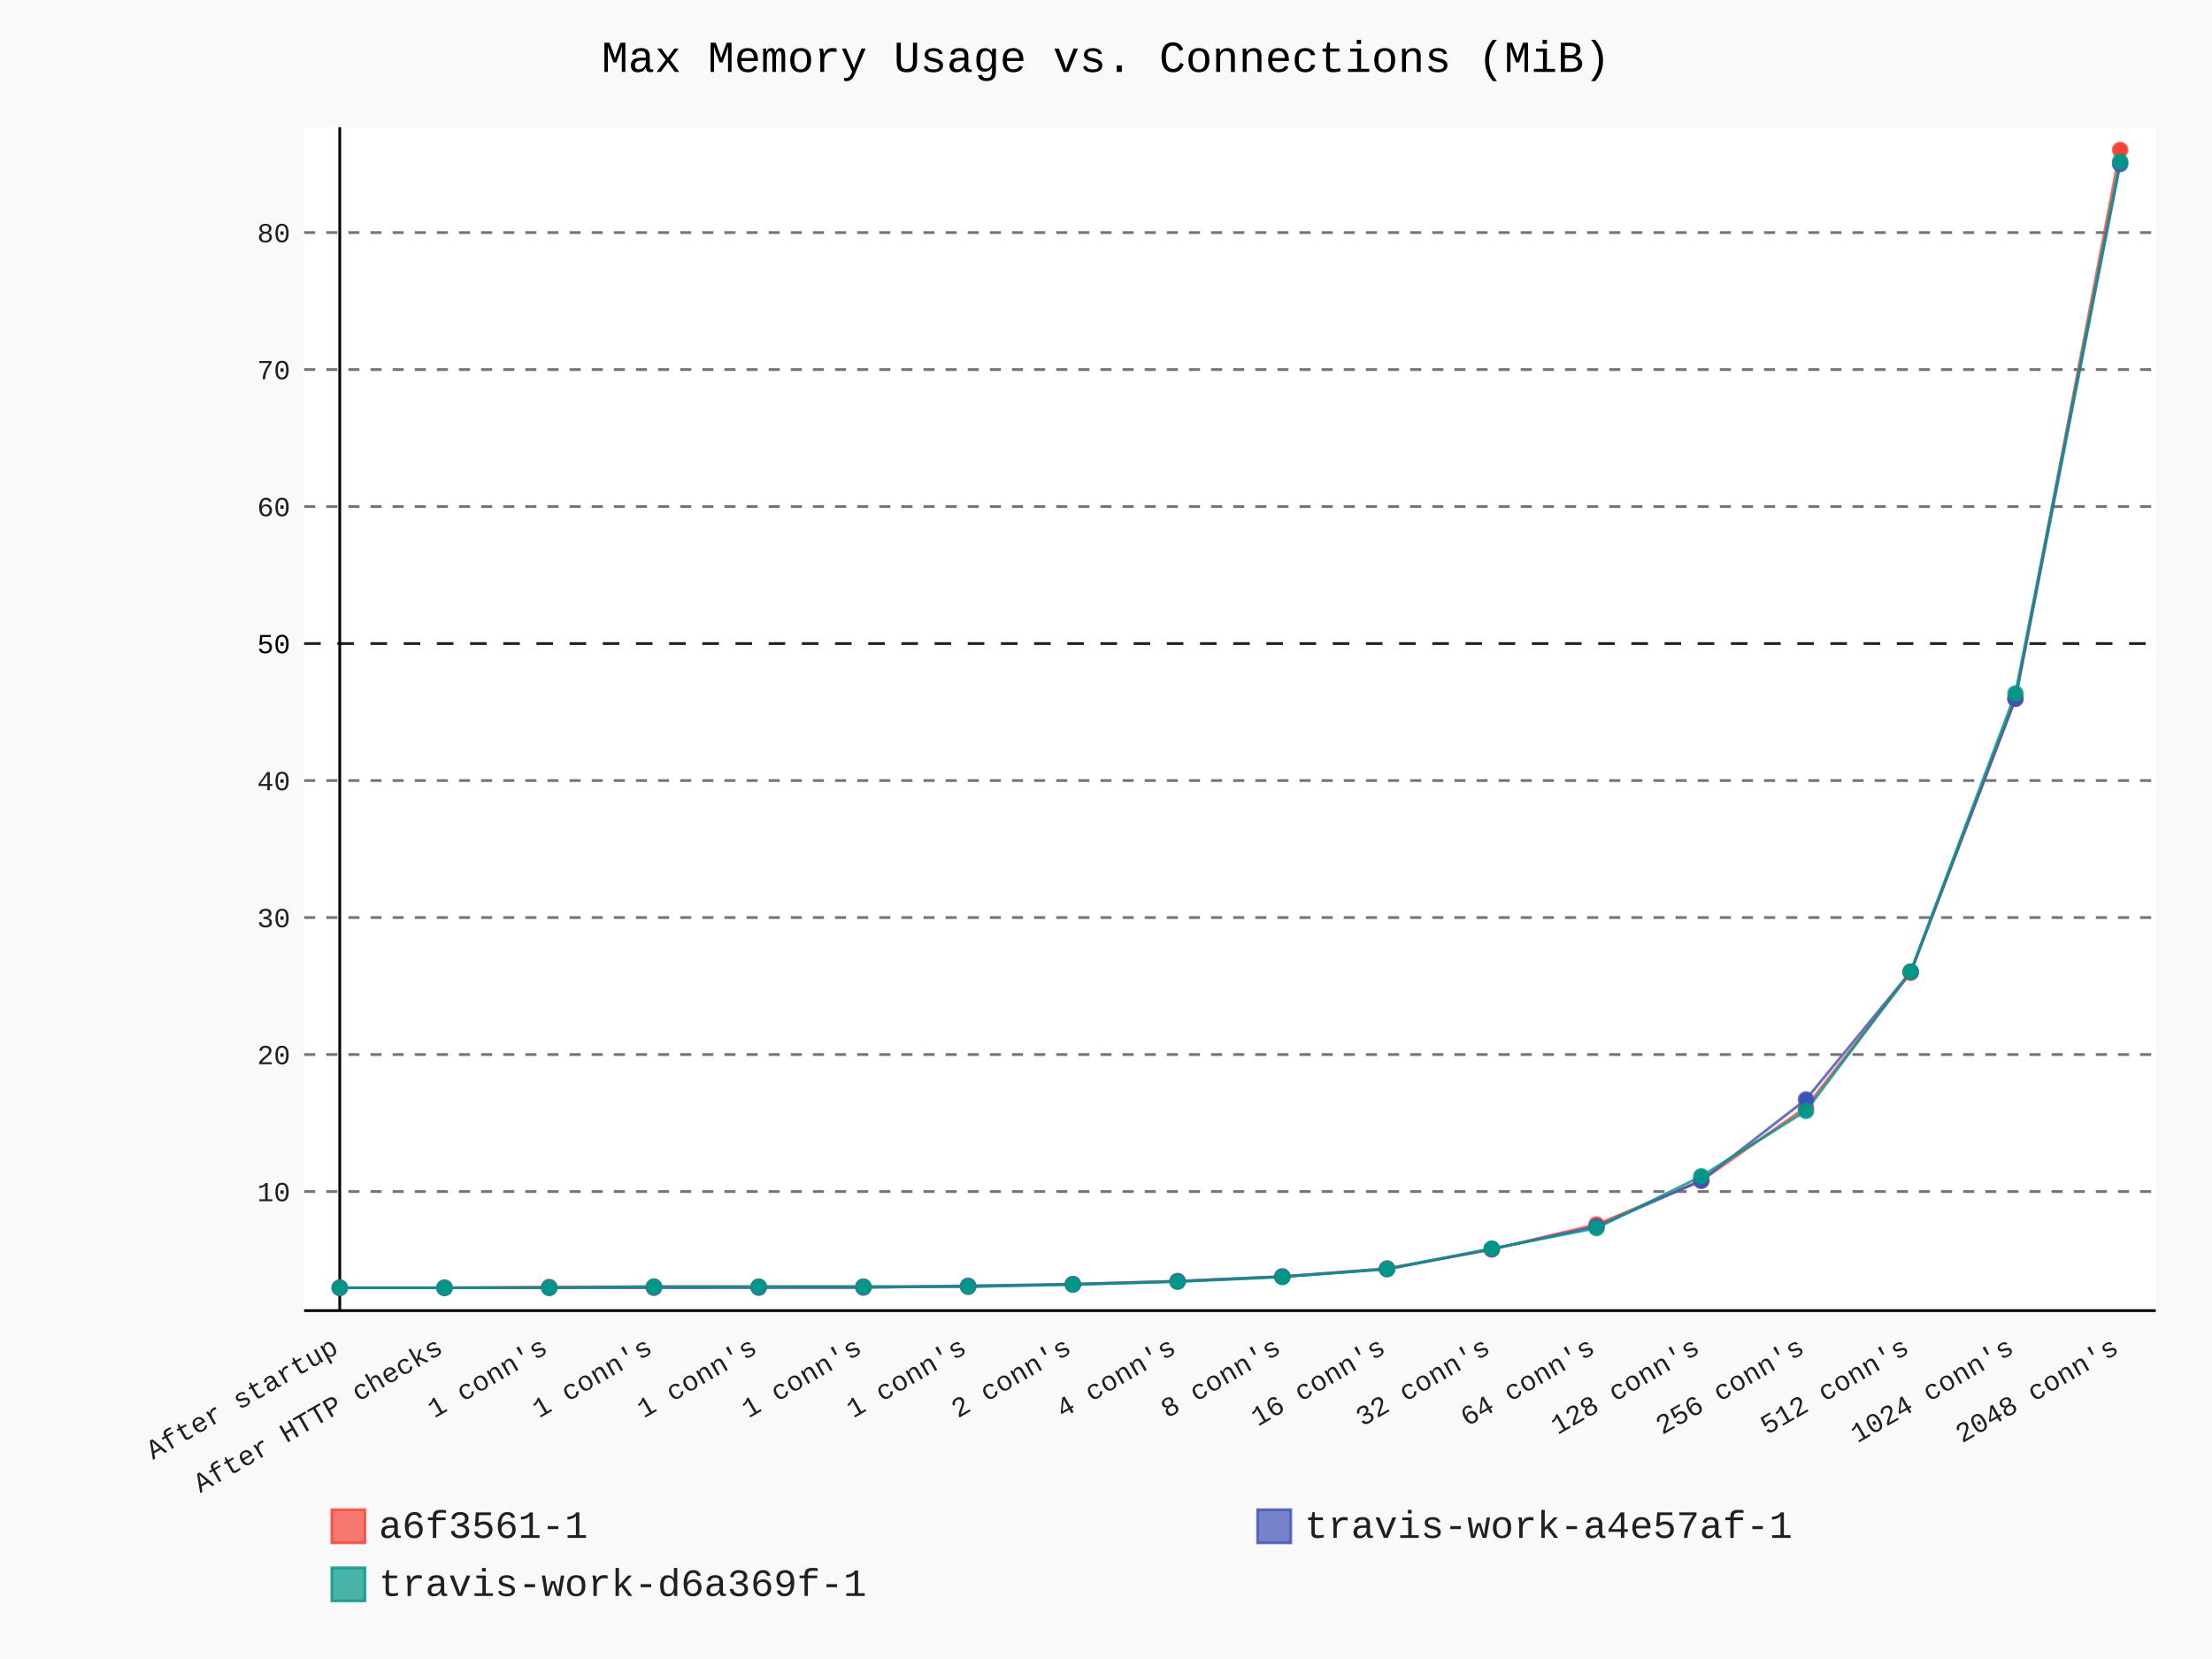
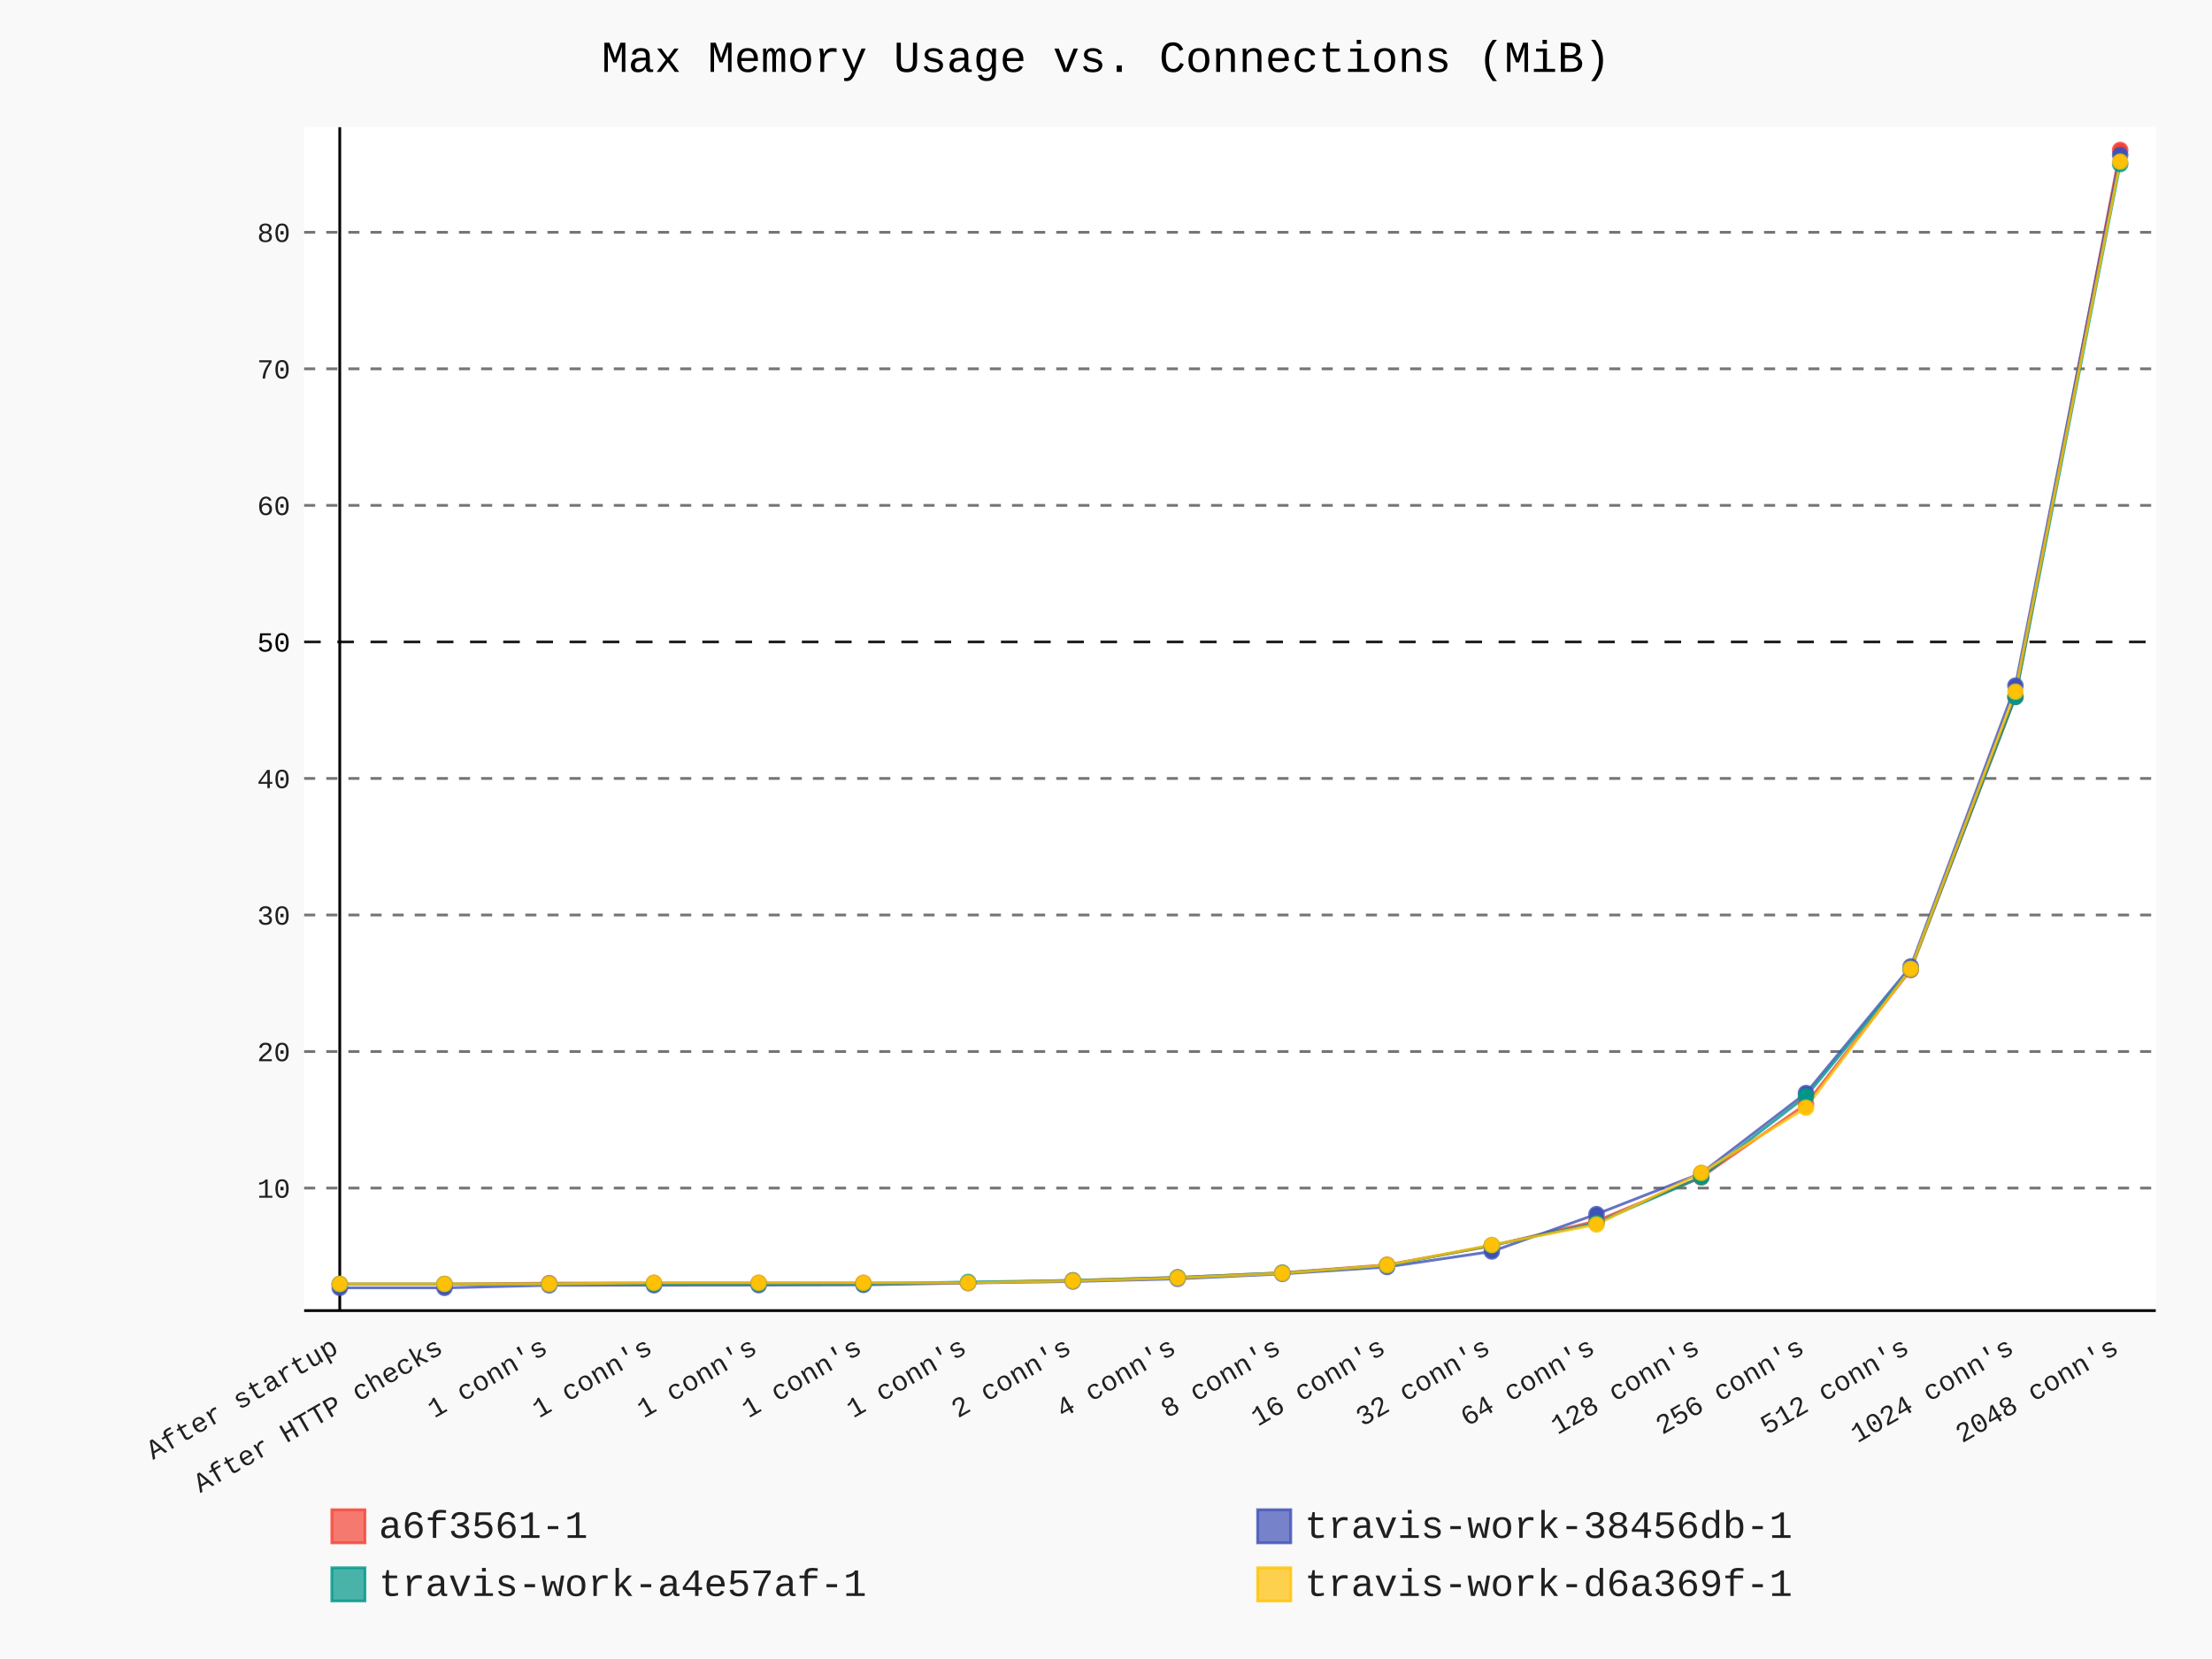
- <svg xmlns="http://www.w3.org/2000/svg" id="chart-6c44e70a-f8da-48c4-837d-4116f1b40b3c" class="pygal-chart" viewBox="0 0 800 600">
+ <svg xmlns="http://www.w3.org/2000/svg" id="chart-fcedf5d0-6e1e-493d-affd-fbc9f808b116" class="pygal-chart" viewBox="0 0 800 600">
  <defs>
-     <style type="text/css">#chart-6c44e70a-f8da-48c4-837d-4116f1b40b3c{-webkit-user-select:none;-webkit-font-smoothing:antialiased;font-family:Consolas,"Liberation Mono",Menlo,Courier,monospace}#chart-6c44e70a-f8da-48c4-837d-4116f1b40b3c .title{font-family:Consolas,"Liberation Mono",Menlo,Courier,monospace;font-size:16px}#chart-6c44e70a-f8da-48c4-837d-4116f1b40b3c .legends .legend text{font-family:Consolas,"Liberation Mono",Menlo,Courier,monospace;font-size:14px}#chart-6c44e70a-f8da-48c4-837d-4116f1b40b3c .axis text{font-family:Consolas,"Liberation Mono",Menlo,Courier,monospace;font-size:10px}#chart-6c44e70a-f8da-48c4-837d-4116f1b40b3c .axis text.major{font-family:Consolas,"Liberation Mono",Menlo,Courier,monospace;font-size:10px}#chart-6c44e70a-f8da-48c4-837d-4116f1b40b3c .text-overlay text.value{font-family:Consolas,"Liberation Mono",Menlo,Courier,monospace;font-size:16px}#chart-6c44e70a-f8da-48c4-837d-4116f1b40b3c .text-overlay text.label{font-family:Consolas,"Liberation Mono",Menlo,Courier,monospace;font-size:10px}#chart-6c44e70a-f8da-48c4-837d-4116f1b40b3c .tooltip{font-family:Consolas,"Liberation Mono",Menlo,Courier,monospace;font-size:14px}#chart-6c44e70a-f8da-48c4-837d-4116f1b40b3c text.no_data{font-family:Consolas,"Liberation Mono",Menlo,Courier,monospace;font-size:64px}
- #chart-6c44e70a-f8da-48c4-837d-4116f1b40b3c{background-color:rgba(249,249,249,1)}#chart-6c44e70a-f8da-48c4-837d-4116f1b40b3c path,#chart-6c44e70a-f8da-48c4-837d-4116f1b40b3c line,#chart-6c44e70a-f8da-48c4-837d-4116f1b40b3c rect,#chart-6c44e70a-f8da-48c4-837d-4116f1b40b3c circle{-webkit-transition:150ms;-moz-transition:150ms;transition:150ms}#chart-6c44e70a-f8da-48c4-837d-4116f1b40b3c .graph &gt; .background{fill:rgba(249,249,249,1)}#chart-6c44e70a-f8da-48c4-837d-4116f1b40b3c .plot &gt; .background{fill:rgba(255,255,255,1)}#chart-6c44e70a-f8da-48c4-837d-4116f1b40b3c .graph{fill:rgba(0,0,0,.87)}#chart-6c44e70a-f8da-48c4-837d-4116f1b40b3c text.no_data{fill:rgba(0,0,0,1)}#chart-6c44e70a-f8da-48c4-837d-4116f1b40b3c .title{fill:rgba(0,0,0,1)}#chart-6c44e70a-f8da-48c4-837d-4116f1b40b3c .legends .legend text{fill:rgba(0,0,0,.87)}#chart-6c44e70a-f8da-48c4-837d-4116f1b40b3c .legends .legend:hover text{fill:rgba(0,0,0,1)}#chart-6c44e70a-f8da-48c4-837d-4116f1b40b3c .axis .line{stroke:rgba(0,0,0,1)}#chart-6c44e70a-f8da-48c4-837d-4116f1b40b3c .axis .guide.line{stroke:rgba(0,0,0,.54)}#chart-6c44e70a-f8da-48c4-837d-4116f1b40b3c .axis .major.line{stroke:rgba(0,0,0,.87)}#chart-6c44e70a-f8da-48c4-837d-4116f1b40b3c .axis text.major{fill:rgba(0,0,0,1)}#chart-6c44e70a-f8da-48c4-837d-4116f1b40b3c .axis.y .guides:hover .guide.line,#chart-6c44e70a-f8da-48c4-837d-4116f1b40b3c .line-graph .axis.x .guides:hover .guide.line,#chart-6c44e70a-f8da-48c4-837d-4116f1b40b3c .stackedline-graph .axis.x .guides:hover .guide.line,#chart-6c44e70a-f8da-48c4-837d-4116f1b40b3c .xy-graph .axis.x .guides:hover .guide.line{stroke:rgba(0,0,0,1)}#chart-6c44e70a-f8da-48c4-837d-4116f1b40b3c .axis .guides:hover text{fill:rgba(0,0,0,1)}#chart-6c44e70a-f8da-48c4-837d-4116f1b40b3c .reactive{fill-opacity:.7;stroke-opacity:.8}#chart-6c44e70a-f8da-48c4-837d-4116f1b40b3c .ci{stroke:rgba(0,0,0,.87)}#chart-6c44e70a-f8da-48c4-837d-4116f1b40b3c .reactive.active,#chart-6c44e70a-f8da-48c4-837d-4116f1b40b3c .active .reactive{fill-opacity:.8;stroke-opacity:.9;stroke-width:4}#chart-6c44e70a-f8da-48c4-837d-4116f1b40b3c .ci .reactive.active{stroke-width:1.5}#chart-6c44e70a-f8da-48c4-837d-4116f1b40b3c .series text{fill:rgba(0,0,0,1)}#chart-6c44e70a-f8da-48c4-837d-4116f1b40b3c .tooltip rect{fill:rgba(255,255,255,1);stroke:rgba(0,0,0,1);-webkit-transition:opacity 150ms;-moz-transition:opacity 150ms;transition:opacity 150ms}#chart-6c44e70a-f8da-48c4-837d-4116f1b40b3c .tooltip .label{fill:rgba(0,0,0,.87)}#chart-6c44e70a-f8da-48c4-837d-4116f1b40b3c .tooltip .label{fill:rgba(0,0,0,.87)}#chart-6c44e70a-f8da-48c4-837d-4116f1b40b3c .tooltip .legend{font-size:.8em;fill:rgba(0,0,0,.54)}#chart-6c44e70a-f8da-48c4-837d-4116f1b40b3c .tooltip .x_label{font-size:.6em;fill:rgba(0,0,0,1)}#chart-6c44e70a-f8da-48c4-837d-4116f1b40b3c .tooltip .xlink{font-size:.5em;text-decoration:underline}#chart-6c44e70a-f8da-48c4-837d-4116f1b40b3c .tooltip .value{font-size:1.5em}#chart-6c44e70a-f8da-48c4-837d-4116f1b40b3c .bound{font-size:.5em}#chart-6c44e70a-f8da-48c4-837d-4116f1b40b3c .max-value{font-size:.75em;fill:rgba(0,0,0,.54)}#chart-6c44e70a-f8da-48c4-837d-4116f1b40b3c .map-element{fill:rgba(255,255,255,1);stroke:rgba(0,0,0,.54) !important}#chart-6c44e70a-f8da-48c4-837d-4116f1b40b3c .map-element .reactive{fill-opacity:inherit;stroke-opacity:inherit}#chart-6c44e70a-f8da-48c4-837d-4116f1b40b3c .color-0,#chart-6c44e70a-f8da-48c4-837d-4116f1b40b3c .color-0 a:visited{stroke:#F44336;fill:#F44336}#chart-6c44e70a-f8da-48c4-837d-4116f1b40b3c .color-1,#chart-6c44e70a-f8da-48c4-837d-4116f1b40b3c .color-1 a:visited{stroke:#3F51B5;fill:#3F51B5}#chart-6c44e70a-f8da-48c4-837d-4116f1b40b3c .color-2,#chart-6c44e70a-f8da-48c4-837d-4116f1b40b3c .color-2 a:visited{stroke:#009688;fill:#009688}#chart-6c44e70a-f8da-48c4-837d-4116f1b40b3c .text-overlay .color-0 text{fill:black}#chart-6c44e70a-f8da-48c4-837d-4116f1b40b3c .text-overlay .color-1 text{fill:black}#chart-6c44e70a-f8da-48c4-837d-4116f1b40b3c .text-overlay .color-2 text{fill:black}
- #chart-6c44e70a-f8da-48c4-837d-4116f1b40b3c text.no_data{text-anchor:middle}#chart-6c44e70a-f8da-48c4-837d-4116f1b40b3c .guide.line{fill:none}#chart-6c44e70a-f8da-48c4-837d-4116f1b40b3c .centered{text-anchor:middle}#chart-6c44e70a-f8da-48c4-837d-4116f1b40b3c .title{text-anchor:middle}#chart-6c44e70a-f8da-48c4-837d-4116f1b40b3c .legends .legend text{fill-opacity:1}#chart-6c44e70a-f8da-48c4-837d-4116f1b40b3c .axis.x text{text-anchor:middle}#chart-6c44e70a-f8da-48c4-837d-4116f1b40b3c .axis.x:not(.web) text[transform]{text-anchor:start}#chart-6c44e70a-f8da-48c4-837d-4116f1b40b3c .axis.x:not(.web) text[transform].backwards{text-anchor:end}#chart-6c44e70a-f8da-48c4-837d-4116f1b40b3c .axis.y text{text-anchor:end}#chart-6c44e70a-f8da-48c4-837d-4116f1b40b3c .axis.y text[transform].backwards{text-anchor:start}#chart-6c44e70a-f8da-48c4-837d-4116f1b40b3c .axis.y2 text{text-anchor:start}#chart-6c44e70a-f8da-48c4-837d-4116f1b40b3c .axis.y2 text[transform].backwards{text-anchor:end}#chart-6c44e70a-f8da-48c4-837d-4116f1b40b3c .axis .guide.line{stroke-dasharray:4,4}#chart-6c44e70a-f8da-48c4-837d-4116f1b40b3c .axis .major.guide.line{stroke-dasharray:6,6}#chart-6c44e70a-f8da-48c4-837d-4116f1b40b3c .horizontal .axis.y .guide.line,#chart-6c44e70a-f8da-48c4-837d-4116f1b40b3c .horizontal .axis.y2 .guide.line,#chart-6c44e70a-f8da-48c4-837d-4116f1b40b3c .vertical .axis.x .guide.line{opacity:0}#chart-6c44e70a-f8da-48c4-837d-4116f1b40b3c .horizontal .axis.always_show .guide.line,#chart-6c44e70a-f8da-48c4-837d-4116f1b40b3c .vertical .axis.always_show .guide.line{opacity:1 !important}#chart-6c44e70a-f8da-48c4-837d-4116f1b40b3c .axis.y .guides:hover .guide.line,#chart-6c44e70a-f8da-48c4-837d-4116f1b40b3c .axis.y2 .guides:hover .guide.line,#chart-6c44e70a-f8da-48c4-837d-4116f1b40b3c .axis.x .guides:hover .guide.line{opacity:1}#chart-6c44e70a-f8da-48c4-837d-4116f1b40b3c .axis .guides:hover text{opacity:1}#chart-6c44e70a-f8da-48c4-837d-4116f1b40b3c .nofill{fill:none}#chart-6c44e70a-f8da-48c4-837d-4116f1b40b3c .subtle-fill{fill-opacity:.2}#chart-6c44e70a-f8da-48c4-837d-4116f1b40b3c .dot{stroke-width:1px;fill-opacity:1}#chart-6c44e70a-f8da-48c4-837d-4116f1b40b3c .dot.active{stroke-width:5px}#chart-6c44e70a-f8da-48c4-837d-4116f1b40b3c .dot.negative{fill:transparent}#chart-6c44e70a-f8da-48c4-837d-4116f1b40b3c text,#chart-6c44e70a-f8da-48c4-837d-4116f1b40b3c tspan{stroke:none !important}#chart-6c44e70a-f8da-48c4-837d-4116f1b40b3c .series text.active{opacity:1}#chart-6c44e70a-f8da-48c4-837d-4116f1b40b3c .tooltip rect{fill-opacity:.95;stroke-width:.5}#chart-6c44e70a-f8da-48c4-837d-4116f1b40b3c .tooltip text{fill-opacity:1}#chart-6c44e70a-f8da-48c4-837d-4116f1b40b3c .showable{visibility:hidden}#chart-6c44e70a-f8da-48c4-837d-4116f1b40b3c .showable.shown{visibility:visible}#chart-6c44e70a-f8da-48c4-837d-4116f1b40b3c .gauge-background{fill:rgba(229,229,229,1);stroke:none}#chart-6c44e70a-f8da-48c4-837d-4116f1b40b3c .bg-lines{stroke:rgba(249,249,249,1);stroke-width:2px}</style>
+     <style type="text/css">#chart-fcedf5d0-6e1e-493d-affd-fbc9f808b116{-webkit-user-select:none;-webkit-font-smoothing:antialiased;font-family:Consolas,"Liberation Mono",Menlo,Courier,monospace}#chart-fcedf5d0-6e1e-493d-affd-fbc9f808b116 .title{font-family:Consolas,"Liberation Mono",Menlo,Courier,monospace;font-size:16px}#chart-fcedf5d0-6e1e-493d-affd-fbc9f808b116 .legends .legend text{font-family:Consolas,"Liberation Mono",Menlo,Courier,monospace;font-size:14px}#chart-fcedf5d0-6e1e-493d-affd-fbc9f808b116 .axis text{font-family:Consolas,"Liberation Mono",Menlo,Courier,monospace;font-size:10px}#chart-fcedf5d0-6e1e-493d-affd-fbc9f808b116 .axis text.major{font-family:Consolas,"Liberation Mono",Menlo,Courier,monospace;font-size:10px}#chart-fcedf5d0-6e1e-493d-affd-fbc9f808b116 .text-overlay text.value{font-family:Consolas,"Liberation Mono",Menlo,Courier,monospace;font-size:16px}#chart-fcedf5d0-6e1e-493d-affd-fbc9f808b116 .text-overlay text.label{font-family:Consolas,"Liberation Mono",Menlo,Courier,monospace;font-size:10px}#chart-fcedf5d0-6e1e-493d-affd-fbc9f808b116 .tooltip{font-family:Consolas,"Liberation Mono",Menlo,Courier,monospace;font-size:14px}#chart-fcedf5d0-6e1e-493d-affd-fbc9f808b116 text.no_data{font-family:Consolas,"Liberation Mono",Menlo,Courier,monospace;font-size:64px}
+ #chart-fcedf5d0-6e1e-493d-affd-fbc9f808b116{background-color:rgba(249,249,249,1)}#chart-fcedf5d0-6e1e-493d-affd-fbc9f808b116 path,#chart-fcedf5d0-6e1e-493d-affd-fbc9f808b116 line,#chart-fcedf5d0-6e1e-493d-affd-fbc9f808b116 rect,#chart-fcedf5d0-6e1e-493d-affd-fbc9f808b116 circle{-webkit-transition:150ms;-moz-transition:150ms;transition:150ms}#chart-fcedf5d0-6e1e-493d-affd-fbc9f808b116 .graph &gt; .background{fill:rgba(249,249,249,1)}#chart-fcedf5d0-6e1e-493d-affd-fbc9f808b116 .plot &gt; .background{fill:rgba(255,255,255,1)}#chart-fcedf5d0-6e1e-493d-affd-fbc9f808b116 .graph{fill:rgba(0,0,0,.87)}#chart-fcedf5d0-6e1e-493d-affd-fbc9f808b116 text.no_data{fill:rgba(0,0,0,1)}#chart-fcedf5d0-6e1e-493d-affd-fbc9f808b116 .title{fill:rgba(0,0,0,1)}#chart-fcedf5d0-6e1e-493d-affd-fbc9f808b116 .legends .legend text{fill:rgba(0,0,0,.87)}#chart-fcedf5d0-6e1e-493d-affd-fbc9f808b116 .legends .legend:hover text{fill:rgba(0,0,0,1)}#chart-fcedf5d0-6e1e-493d-affd-fbc9f808b116 .axis .line{stroke:rgba(0,0,0,1)}#chart-fcedf5d0-6e1e-493d-affd-fbc9f808b116 .axis .guide.line{stroke:rgba(0,0,0,.54)}#chart-fcedf5d0-6e1e-493d-affd-fbc9f808b116 .axis .major.line{stroke:rgba(0,0,0,.87)}#chart-fcedf5d0-6e1e-493d-affd-fbc9f808b116 .axis text.major{fill:rgba(0,0,0,1)}#chart-fcedf5d0-6e1e-493d-affd-fbc9f808b116 .axis.y .guides:hover .guide.line,#chart-fcedf5d0-6e1e-493d-affd-fbc9f808b116 .line-graph .axis.x .guides:hover .guide.line,#chart-fcedf5d0-6e1e-493d-affd-fbc9f808b116 .stackedline-graph .axis.x .guides:hover .guide.line,#chart-fcedf5d0-6e1e-493d-affd-fbc9f808b116 .xy-graph .axis.x .guides:hover .guide.line{stroke:rgba(0,0,0,1)}#chart-fcedf5d0-6e1e-493d-affd-fbc9f808b116 .axis .guides:hover text{fill:rgba(0,0,0,1)}#chart-fcedf5d0-6e1e-493d-affd-fbc9f808b116 .reactive{fill-opacity:.7;stroke-opacity:.8}#chart-fcedf5d0-6e1e-493d-affd-fbc9f808b116 .ci{stroke:rgba(0,0,0,.87)}#chart-fcedf5d0-6e1e-493d-affd-fbc9f808b116 .reactive.active,#chart-fcedf5d0-6e1e-493d-affd-fbc9f808b116 .active .reactive{fill-opacity:.8;stroke-opacity:.9;stroke-width:4}#chart-fcedf5d0-6e1e-493d-affd-fbc9f808b116 .ci .reactive.active{stroke-width:1.5}#chart-fcedf5d0-6e1e-493d-affd-fbc9f808b116 .series text{fill:rgba(0,0,0,1)}#chart-fcedf5d0-6e1e-493d-affd-fbc9f808b116 .tooltip rect{fill:rgba(255,255,255,1);stroke:rgba(0,0,0,1);-webkit-transition:opacity 150ms;-moz-transition:opacity 150ms;transition:opacity 150ms}#chart-fcedf5d0-6e1e-493d-affd-fbc9f808b116 .tooltip .label{fill:rgba(0,0,0,.87)}#chart-fcedf5d0-6e1e-493d-affd-fbc9f808b116 .tooltip .label{fill:rgba(0,0,0,.87)}#chart-fcedf5d0-6e1e-493d-affd-fbc9f808b116 .tooltip .legend{font-size:.8em;fill:rgba(0,0,0,.54)}#chart-fcedf5d0-6e1e-493d-affd-fbc9f808b116 .tooltip .x_label{font-size:.6em;fill:rgba(0,0,0,1)}#chart-fcedf5d0-6e1e-493d-affd-fbc9f808b116 .tooltip .xlink{font-size:.5em;text-decoration:underline}#chart-fcedf5d0-6e1e-493d-affd-fbc9f808b116 .tooltip .value{font-size:1.5em}#chart-fcedf5d0-6e1e-493d-affd-fbc9f808b116 .bound{font-size:.5em}#chart-fcedf5d0-6e1e-493d-affd-fbc9f808b116 .max-value{font-size:.75em;fill:rgba(0,0,0,.54)}#chart-fcedf5d0-6e1e-493d-affd-fbc9f808b116 .map-element{fill:rgba(255,255,255,1);stroke:rgba(0,0,0,.54) !important}#chart-fcedf5d0-6e1e-493d-affd-fbc9f808b116 .map-element .reactive{fill-opacity:inherit;stroke-opacity:inherit}#chart-fcedf5d0-6e1e-493d-affd-fbc9f808b116 .color-0,#chart-fcedf5d0-6e1e-493d-affd-fbc9f808b116 .color-0 a:visited{stroke:#F44336;fill:#F44336}#chart-fcedf5d0-6e1e-493d-affd-fbc9f808b116 .color-1,#chart-fcedf5d0-6e1e-493d-affd-fbc9f808b116 .color-1 a:visited{stroke:#3F51B5;fill:#3F51B5}#chart-fcedf5d0-6e1e-493d-affd-fbc9f808b116 .color-2,#chart-fcedf5d0-6e1e-493d-affd-fbc9f808b116 .color-2 a:visited{stroke:#009688;fill:#009688}#chart-fcedf5d0-6e1e-493d-affd-fbc9f808b116 .color-3,#chart-fcedf5d0-6e1e-493d-affd-fbc9f808b116 .color-3 a:visited{stroke:#FFC107;fill:#FFC107}#chart-fcedf5d0-6e1e-493d-affd-fbc9f808b116 .text-overlay .color-0 text{fill:black}#chart-fcedf5d0-6e1e-493d-affd-fbc9f808b116 .text-overlay .color-1 text{fill:black}#chart-fcedf5d0-6e1e-493d-affd-fbc9f808b116 .text-overlay .color-2 text{fill:black}#chart-fcedf5d0-6e1e-493d-affd-fbc9f808b116 .text-overlay .color-3 text{fill:black}
+ #chart-fcedf5d0-6e1e-493d-affd-fbc9f808b116 text.no_data{text-anchor:middle}#chart-fcedf5d0-6e1e-493d-affd-fbc9f808b116 .guide.line{fill:none}#chart-fcedf5d0-6e1e-493d-affd-fbc9f808b116 .centered{text-anchor:middle}#chart-fcedf5d0-6e1e-493d-affd-fbc9f808b116 .title{text-anchor:middle}#chart-fcedf5d0-6e1e-493d-affd-fbc9f808b116 .legends .legend text{fill-opacity:1}#chart-fcedf5d0-6e1e-493d-affd-fbc9f808b116 .axis.x text{text-anchor:middle}#chart-fcedf5d0-6e1e-493d-affd-fbc9f808b116 .axis.x:not(.web) text[transform]{text-anchor:start}#chart-fcedf5d0-6e1e-493d-affd-fbc9f808b116 .axis.x:not(.web) text[transform].backwards{text-anchor:end}#chart-fcedf5d0-6e1e-493d-affd-fbc9f808b116 .axis.y text{text-anchor:end}#chart-fcedf5d0-6e1e-493d-affd-fbc9f808b116 .axis.y text[transform].backwards{text-anchor:start}#chart-fcedf5d0-6e1e-493d-affd-fbc9f808b116 .axis.y2 text{text-anchor:start}#chart-fcedf5d0-6e1e-493d-affd-fbc9f808b116 .axis.y2 text[transform].backwards{text-anchor:end}#chart-fcedf5d0-6e1e-493d-affd-fbc9f808b116 .axis .guide.line{stroke-dasharray:4,4}#chart-fcedf5d0-6e1e-493d-affd-fbc9f808b116 .axis .major.guide.line{stroke-dasharray:6,6}#chart-fcedf5d0-6e1e-493d-affd-fbc9f808b116 .horizontal .axis.y .guide.line,#chart-fcedf5d0-6e1e-493d-affd-fbc9f808b116 .horizontal .axis.y2 .guide.line,#chart-fcedf5d0-6e1e-493d-affd-fbc9f808b116 .vertical .axis.x .guide.line{opacity:0}#chart-fcedf5d0-6e1e-493d-affd-fbc9f808b116 .horizontal .axis.always_show .guide.line,#chart-fcedf5d0-6e1e-493d-affd-fbc9f808b116 .vertical .axis.always_show .guide.line{opacity:1 !important}#chart-fcedf5d0-6e1e-493d-affd-fbc9f808b116 .axis.y .guides:hover .guide.line,#chart-fcedf5d0-6e1e-493d-affd-fbc9f808b116 .axis.y2 .guides:hover .guide.line,#chart-fcedf5d0-6e1e-493d-affd-fbc9f808b116 .axis.x .guides:hover .guide.line{opacity:1}#chart-fcedf5d0-6e1e-493d-affd-fbc9f808b116 .axis .guides:hover text{opacity:1}#chart-fcedf5d0-6e1e-493d-affd-fbc9f808b116 .nofill{fill:none}#chart-fcedf5d0-6e1e-493d-affd-fbc9f808b116 .subtle-fill{fill-opacity:.2}#chart-fcedf5d0-6e1e-493d-affd-fbc9f808b116 .dot{stroke-width:1px;fill-opacity:1}#chart-fcedf5d0-6e1e-493d-affd-fbc9f808b116 .dot.active{stroke-width:5px}#chart-fcedf5d0-6e1e-493d-affd-fbc9f808b116 .dot.negative{fill:transparent}#chart-fcedf5d0-6e1e-493d-affd-fbc9f808b116 text,#chart-fcedf5d0-6e1e-493d-affd-fbc9f808b116 tspan{stroke:none !important}#chart-fcedf5d0-6e1e-493d-affd-fbc9f808b116 .series text.active{opacity:1}#chart-fcedf5d0-6e1e-493d-affd-fbc9f808b116 .tooltip rect{fill-opacity:.95;stroke-width:.5}#chart-fcedf5d0-6e1e-493d-affd-fbc9f808b116 .tooltip text{fill-opacity:1}#chart-fcedf5d0-6e1e-493d-affd-fbc9f808b116 .showable{visibility:hidden}#chart-fcedf5d0-6e1e-493d-affd-fbc9f808b116 .showable.shown{visibility:visible}#chart-fcedf5d0-6e1e-493d-affd-fbc9f808b116 .gauge-background{fill:rgba(229,229,229,1);stroke:none}#chart-fcedf5d0-6e1e-493d-affd-fbc9f808b116 .bg-lines{stroke:rgba(249,249,249,1);stroke-width:2px}</style>
  </defs>
  <g class="graph line-graph vertical">
    <rect x="0" y="0" width="800" height="600" class="background" />
    <g transform="translate(110, 46)" class="plot">
      <rect x="0" y="0" width="669.665" height="428" class="background" />
      <g class="axis y always_show">
        <path d="M0 428 h669.665" class="line" />
        <g class="guides">
-           <path d="M0 384.932 h669.665" class="guide line" />
-           <text x="-5" y="388.432" class="">10</text>
-         </g>
-         <g class="guides">
-           <path d="M0 335.387 h669.665" class="guide line" />
-           <text x="-5" y="338.887" class="">20</text>
-         </g>
-         <g class="guides">
-           <path d="M0 285.841 h669.665" class="guide line" />
-           <text x="-5" y="289.341" class="">30</text>
-         </g>
-         <g class="guides">
-           <path d="M0 236.296 h669.665" class="guide line" />
-           <text x="-5" y="239.796" class="">40</text>
-         </g>
-         <g class="guides">
-           <path d="M0 186.75 h669.665" class="major guide line" />
-           <text x="-5" y="190.25" class="major">50</text>
-         </g>
-         <g class="guides">
-           <path d="M0 137.204 h669.665" class="guide line" />
-           <text x="-5" y="140.704" class="">60</text>
-         </g>
-         <g class="guides">
-           <path d="M0 87.659 h669.665" class="guide line" />
-           <text x="-5" y="91.159" class="">70</text>
-         </g>
-         <g class="guides">
-           <path d="M0 38.113 h669.665" class="guide line" />
-           <text x="-5" y="41.613" class="">80</text>
+           <path d="M0 383.679 h669.665" class="guide line" />
+           <text x="-5" y="387.179" class="">10</text>
+         </g>
+         <g class="guides">
+           <path d="M0 334.298 h669.665" class="guide line" />
+           <text x="-5" y="337.798" class="">20</text>
+         </g>
+         <g class="guides">
+           <path d="M0 284.917 h669.665" class="guide line" />
+           <text x="-5" y="288.417" class="">30</text>
+         </g>
+         <g class="guides">
+           <path d="M0 235.537 h669.665" class="guide line" />
+           <text x="-5" y="239.037" class="">40</text>
+         </g>
+         <g class="guides">
+           <path d="M0 186.156 h669.665" class="major guide line" />
+           <text x="-5" y="189.656" class="major">50</text>
+         </g>
+         <g class="guides">
+           <path d="M0 136.775 h669.665" class="guide line" />
+           <text x="-5" y="140.275" class="">60</text>
+         </g>
+         <g class="guides">
+           <path d="M0 87.394 h669.665" class="guide line" />
+           <text x="-5" y="90.894" class="">70</text>
+         </g>
+         <g class="guides">
+           <path d="M0 38.014 h669.665" class="guide line" />
+           <text x="-5" y="41.514" class="">80</text>
        </g>
      </g>
      <g class="axis x">
        <g class="guides">
          <path d="M12.878 0 v428" class="line" />
          <text x="12.878" y="443" class="backwards" transform="rotate(330 12.87818 443)">After startup</text>
        </g>
        <g class="guides">
          <path d="M50.755 0 v428" class="guide line" />
          <text x="50.755" y="443" class="backwards" transform="rotate(330 50.75518 443)">After HTTP checks</text>
        </g>
        <g class="guides">
          <path d="M88.632 0 v428" class="guide line" />
          <text x="88.632" y="443" class="backwards" transform="rotate(330 88.63219 443)">1 conn's</text>
        </g>
        <g class="guides">
          <path d="M126.509 0 v428" class="guide line" />
          <text x="126.509" y="443" class="backwards" transform="rotate(330 126.5092 443)">1 conn's</text>
        </g>
        <g class="guides">
          <path d="M164.386 0 v428" class="guide line" />
          <text x="164.386" y="443" class="backwards" transform="rotate(330 164.3862 443)">1 conn's</text>
        </g>
        <g class="guides">
          <path d="M202.263 0 v428" class="guide line" />
          <text x="202.263" y="443" class="backwards" transform="rotate(330 202.2632 443)">1 conn's</text>
        </g>
        <g class="guides">
          <path d="M240.14 0 v428" class="guide line" />
          <text x="240.14" y="443" class="backwards" transform="rotate(330 240.1402 443)">1 conn's</text>
        </g>
        <g class="guides">
          <path d="M278.017 0 v428" class="guide line" />
          <text x="278.017" y="443" class="backwards" transform="rotate(330 278.0172 443)">2 conn's</text>
        </g>
        <g class="guides">
          <path d="M315.894 0 v428" class="guide line" />
          <text x="315.894" y="443" class="backwards" transform="rotate(330 315.8942 443)">4 conn's</text>
        </g>
        <g class="guides">
          <path d="M353.771 0 v428" class="guide line" />
          <text x="353.771" y="443" class="backwards" transform="rotate(330 353.7712 443)">8 conn's</text>
        </g>
        <g class="guides">
          <path d="M391.648 0 v428" class="guide line" />
          <text x="391.648" y="443" class="backwards" transform="rotate(330 391.6482 443)">16 conn's</text>
        </g>
        <g class="guides">
          <path d="M429.525 0 v428" class="guide line" />
          <text x="429.525" y="443" class="backwards" transform="rotate(330 429.5252 443)">32 conn's</text>
        </g>
        <g class="guides">
          <path d="M467.402 0 v428" class="guide line" />
          <text x="467.402" y="443" class="backwards" transform="rotate(330 467.4022 443)">64 conn's</text>
        </g>
        <g class="guides">
          <path d="M505.279 0 v428" class="guide line" />
          <text x="505.279" y="443" class="backwards" transform="rotate(330 505.2792 443)">128 conn's</text>
        </g>
        <g class="guides">
          <path d="M543.156 0 v428" class="guide line" />
          <text x="543.156" y="443" class="backwards" transform="rotate(330 543.1562 443)">256 conn's</text>
        </g>
        <g class="guides">
          <path d="M581.033 0 v428" class="guide line" />
          <text x="581.033" y="443" class="backwards" transform="rotate(330 581.0332 443)">512 conn's</text>
        </g>
        <g class="guides">
          <path d="M618.91 0 v428" class="guide line" />
          <text x="618.91" y="443" class="backwards" transform="rotate(330 618.9102 443)">1024 conn's</text>
        </g>
        <g class="guides">
          <path d="M656.787 0 v428" class="guide line" />
          <text x="656.787" y="443" class="backwards" transform="rotate(330 656.7872 443)">2048 conn's</text>
        </g>
      </g>
      <g class="series serie-0 color-0">
-         <path d="M12.878 419.769 L50.755 419.769 88.632 419.44 126.509 419.343 164.386 419.343 202.263 419.343 240.14 419.343 278.017 418.414 315.894 417.35 353.771 415.666 391.648 412.763 429.525 405.873 467.402 396.854 505.279 381.023 543.156 354.45 581.033 305.814 618.91 206.684 656.787 8.231" class="line reactive nofill" />
+         <path d="M12.878 418.4 L50.755 418.4 88.632 418.072 126.509 417.975 164.386 417.975 202.263 417.975 240.14 417.975 278.017 417.049 315.894 415.989 353.771 414.31 391.648 411.417 429.525 404.55 467.402 395.561 505.279 379.782 543.156 353.298 581.033 304.824 618.91 206.024 656.787 8.231" class="line reactive nofill" />
      </g>
      <g class="series serie-1 color-1">
-         <path d="M12.878 419.75 L50.755 419.75 88.632 419.75 126.509 419.75 164.386 419.711 202.263 419.692 240.14 419.014 278.017 418.453 315.894 417.369 353.771 415.686 391.648 413.015 429.525 405.757 467.402 397.57 505.279 380.984 543.156 351.644 581.033 305.485 618.91 206.742 656.787 13.34" class="line reactive nofill" />
+         <path d="M12.878 419.769 L50.755 419.769 88.632 418.843 126.509 418.824 164.386 418.785 202.263 418.689 240.14 418.014 278.017 417.474 315.894 416.509 353.771 414.715 391.648 412.208 429.525 406.614 467.402 393.111 505.279 378.316 543.156 349.324 581.033 303.551 618.91 201.973 656.787 10.044" class="line reactive nofill" />
      </g>
      <g class="series serie-2 color-2">
-         <path d="M12.878 419.731 L50.755 419.731 88.632 419.731 126.509 419.324 164.386 419.324 202.263 419.324 240.14 419.324 278.017 418.608 315.894 417.544 353.771 415.84 391.648 412.899 429.525 405.564 467.402 398.151 505.279 379.417 543.156 355.766 581.033 305.369 618.91 204.807 656.787 12.469" class="line reactive nofill" />
+         <path d="M12.878 418.38 L50.755 418.38 88.632 418.38 126.509 418.38 164.386 418.342 202.263 418.323 240.14 417.647 278.017 417.088 315.894 416.008 353.771 414.33 391.648 411.668 429.525 404.434 467.402 396.275 505.279 379.744 543.156 350.501 581.033 304.496 618.91 206.082 656.787 13.323" class="line reactive nofill" />
+       </g>
+       <g class="series serie-3 color-3">
+         <path d="M12.878 418.361 L50.755 418.361 88.632 418.361 126.509 417.956 164.386 417.956 202.263 417.956 240.14 417.956 278.017 417.242 315.894 416.181 353.771 414.484 391.648 411.552 429.525 404.241 467.402 396.853 505.279 378.181 543.156 354.61 581.033 304.38 618.91 204.153 656.787 12.455" class="line reactive nofill" />
      </g>
    </g>
    <g class="titles">
      <text x="400.0" y="26" class="title plot_title">Max Memory Usage vs. Connections (MiB)</text>
    </g>
    <g transform="translate(110, 46)" class="plot overlay">
      <g class="series serie-0 color-0">
        <g class="dots">
+           <circle cx="12.878" cy="418.4" r="2.5" class="dot reactive tooltip-trigger" />
+         </g>
+         <g class="dots">
+           <circle cx="50.755" cy="418.4" r="2.5" class="dot reactive tooltip-trigger" />
+         </g>
+         <g class="dots">
+           <circle cx="88.632" cy="418.072" r="2.5" class="dot reactive tooltip-trigger" />
+         </g>
+         <g class="dots">
+           <circle cx="126.509" cy="417.975" r="2.5" class="dot reactive tooltip-trigger" />
+         </g>
+         <g class="dots">
+           <circle cx="164.386" cy="417.975" r="2.5" class="dot reactive tooltip-trigger" />
+         </g>
+         <g class="dots">
+           <circle cx="202.263" cy="417.975" r="2.5" class="dot reactive tooltip-trigger" />
+         </g>
+         <g class="dots">
+           <circle cx="240.14" cy="417.975" r="2.5" class="dot reactive tooltip-trigger" />
+         </g>
+         <g class="dots">
+           <circle cx="278.017" cy="417.049" r="2.5" class="dot reactive tooltip-trigger" />
+         </g>
+         <g class="dots">
+           <circle cx="315.894" cy="415.989" r="2.5" class="dot reactive tooltip-trigger" />
+         </g>
+         <g class="dots">
+           <circle cx="353.771" cy="414.31" r="2.5" class="dot reactive tooltip-trigger" />
+         </g>
+         <g class="dots">
+           <circle cx="391.648" cy="411.417" r="2.5" class="dot reactive tooltip-trigger" />
+         </g>
+         <g class="dots">
+           <circle cx="429.525" cy="404.55" r="2.5" class="dot reactive tooltip-trigger" />
+         </g>
+         <g class="dots">
+           <circle cx="467.402" cy="395.561" r="2.5" class="dot reactive tooltip-trigger" />
+         </g>
+         <g class="dots">
+           <circle cx="505.279" cy="379.782" r="2.5" class="dot reactive tooltip-trigger" />
+         </g>
+         <g class="dots">
+           <circle cx="543.156" cy="353.298" r="2.5" class="dot reactive tooltip-trigger" />
+         </g>
+         <g class="dots">
+           <circle cx="581.033" cy="304.824" r="2.5" class="dot reactive tooltip-trigger" />
+         </g>
+         <g class="dots">
+           <circle cx="618.91" cy="206.024" r="2.5" class="dot reactive tooltip-trigger" />
+         </g>
+         <g class="dots">
+           <circle cx="656.787" cy="8.231" r="2.5" class="dot reactive tooltip-trigger" />
+         </g>
+       </g>
+       <g class="series serie-1 color-1">
+         <g class="dots">
          <circle cx="12.878" cy="419.769" r="2.5" class="dot reactive tooltip-trigger" />
        </g>
        <g class="dots">
          <circle cx="50.755" cy="419.769" r="2.5" class="dot reactive tooltip-trigger" />
        </g>
        <g class="dots">
-           <circle cx="88.632" cy="419.44" r="2.5" class="dot reactive tooltip-trigger" />
-         </g>
-         <g class="dots">
-           <circle cx="126.509" cy="419.343" r="2.5" class="dot reactive tooltip-trigger" />
-         </g>
-         <g class="dots">
-           <circle cx="164.386" cy="419.343" r="2.5" class="dot reactive tooltip-trigger" />
-         </g>
-         <g class="dots">
-           <circle cx="202.263" cy="419.343" r="2.5" class="dot reactive tooltip-trigger" />
-         </g>
-         <g class="dots">
-           <circle cx="240.14" cy="419.343" r="2.5" class="dot reactive tooltip-trigger" />
-         </g>
-         <g class="dots">
-           <circle cx="278.017" cy="418.414" r="2.5" class="dot reactive tooltip-trigger" />
-         </g>
-         <g class="dots">
-           <circle cx="315.894" cy="417.35" r="2.5" class="dot reactive tooltip-trigger" />
-         </g>
-         <g class="dots">
-           <circle cx="353.771" cy="415.666" r="2.5" class="dot reactive tooltip-trigger" />
-         </g>
-         <g class="dots">
-           <circle cx="391.648" cy="412.763" r="2.5" class="dot reactive tooltip-trigger" />
-         </g>
-         <g class="dots">
-           <circle cx="429.525" cy="405.873" r="2.5" class="dot reactive tooltip-trigger" />
-         </g>
-         <g class="dots">
-           <circle cx="467.402" cy="396.854" r="2.5" class="dot reactive tooltip-trigger" />
-         </g>
-         <g class="dots">
-           <circle cx="505.279" cy="381.023" r="2.5" class="dot reactive tooltip-trigger" />
-         </g>
-         <g class="dots">
-           <circle cx="543.156" cy="354.45" r="2.5" class="dot reactive tooltip-trigger" />
-         </g>
-         <g class="dots">
-           <circle cx="581.033" cy="305.814" r="2.5" class="dot reactive tooltip-trigger" />
-         </g>
-         <g class="dots">
-           <circle cx="618.91" cy="206.684" r="2.5" class="dot reactive tooltip-trigger" />
-         </g>
-         <g class="dots">
-           <circle cx="656.787" cy="8.231" r="2.5" class="dot reactive tooltip-trigger" />
-         </g>
-       </g>
-       <g class="series serie-1 color-1">
-         <g class="dots">
-           <circle cx="12.878" cy="419.75" r="2.5" class="dot reactive tooltip-trigger" />
-         </g>
-         <g class="dots">
-           <circle cx="50.755" cy="419.75" r="2.5" class="dot reactive tooltip-trigger" />
-         </g>
-         <g class="dots">
-           <circle cx="88.632" cy="419.75" r="2.5" class="dot reactive tooltip-trigger" />
-         </g>
-         <g class="dots">
-           <circle cx="126.509" cy="419.75" r="2.5" class="dot reactive tooltip-trigger" />
-         </g>
-         <g class="dots">
-           <circle cx="164.386" cy="419.711" r="2.5" class="dot reactive tooltip-trigger" />
-         </g>
-         <g class="dots">
-           <circle cx="202.263" cy="419.692" r="2.5" class="dot reactive tooltip-trigger" />
-         </g>
-         <g class="dots">
-           <circle cx="240.14" cy="419.014" r="2.5" class="dot reactive tooltip-trigger" />
-         </g>
-         <g class="dots">
-           <circle cx="278.017" cy="418.453" r="2.5" class="dot reactive tooltip-trigger" />
-         </g>
-         <g class="dots">
-           <circle cx="315.894" cy="417.369" r="2.5" class="dot reactive tooltip-trigger" />
-         </g>
-         <g class="dots">
-           <circle cx="353.771" cy="415.686" r="2.5" class="dot reactive tooltip-trigger" />
-         </g>
-         <g class="dots">
-           <circle cx="391.648" cy="413.015" r="2.5" class="dot reactive tooltip-trigger" />
-         </g>
-         <g class="dots">
-           <circle cx="429.525" cy="405.757" r="2.5" class="dot reactive tooltip-trigger" />
-         </g>
-         <g class="dots">
-           <circle cx="467.402" cy="397.57" r="2.5" class="dot reactive tooltip-trigger" />
-         </g>
-         <g class="dots">
-           <circle cx="505.279" cy="380.984" r="2.5" class="dot reactive tooltip-trigger" />
-         </g>
-         <g class="dots">
-           <circle cx="543.156" cy="351.644" r="2.5" class="dot reactive tooltip-trigger" />
-         </g>
-         <g class="dots">
-           <circle cx="581.033" cy="305.485" r="2.5" class="dot reactive tooltip-trigger" />
-         </g>
-         <g class="dots">
-           <circle cx="618.91" cy="206.742" r="2.5" class="dot reactive tooltip-trigger" />
-         </g>
-         <g class="dots">
-           <circle cx="656.787" cy="13.34" r="2.5" class="dot reactive tooltip-trigger" />
+           <circle cx="88.632" cy="418.843" r="2.5" class="dot reactive tooltip-trigger" />
+         </g>
+         <g class="dots">
+           <circle cx="126.509" cy="418.824" r="2.5" class="dot reactive tooltip-trigger" />
+         </g>
+         <g class="dots">
+           <circle cx="164.386" cy="418.785" r="2.5" class="dot reactive tooltip-trigger" />
+         </g>
+         <g class="dots">
+           <circle cx="202.263" cy="418.689" r="2.5" class="dot reactive tooltip-trigger" />
+         </g>
+         <g class="dots">
+           <circle cx="240.14" cy="418.014" r="2.5" class="dot reactive tooltip-trigger" />
+         </g>
+         <g class="dots">
+           <circle cx="278.017" cy="417.474" r="2.5" class="dot reactive tooltip-trigger" />
+         </g>
+         <g class="dots">
+           <circle cx="315.894" cy="416.509" r="2.5" class="dot reactive tooltip-trigger" />
+         </g>
+         <g class="dots">
+           <circle cx="353.771" cy="414.715" r="2.5" class="dot reactive tooltip-trigger" />
+         </g>
+         <g class="dots">
+           <circle cx="391.648" cy="412.208" r="2.5" class="dot reactive tooltip-trigger" />
+         </g>
+         <g class="dots">
+           <circle cx="429.525" cy="406.614" r="2.5" class="dot reactive tooltip-trigger" />
+         </g>
+         <g class="dots">
+           <circle cx="467.402" cy="393.111" r="2.5" class="dot reactive tooltip-trigger" />
+         </g>
+         <g class="dots">
+           <circle cx="505.279" cy="378.316" r="2.5" class="dot reactive tooltip-trigger" />
+         </g>
+         <g class="dots">
+           <circle cx="543.156" cy="349.324" r="2.5" class="dot reactive tooltip-trigger" />
+         </g>
+         <g class="dots">
+           <circle cx="581.033" cy="303.551" r="2.5" class="dot reactive tooltip-trigger" />
+         </g>
+         <g class="dots">
+           <circle cx="618.91" cy="201.973" r="2.5" class="dot reactive tooltip-trigger" />
+         </g>
+         <g class="dots">
+           <circle cx="656.787" cy="10.044" r="2.5" class="dot reactive tooltip-trigger" />
        </g>
      </g>
      <g class="series serie-2 color-2">
        <g class="dots">
-           <circle cx="12.878" cy="419.731" r="2.5" class="dot reactive tooltip-trigger" />
-         </g>
-         <g class="dots">
-           <circle cx="50.755" cy="419.731" r="2.5" class="dot reactive tooltip-trigger" />
-         </g>
-         <g class="dots">
-           <circle cx="88.632" cy="419.731" r="2.5" class="dot reactive tooltip-trigger" />
-         </g>
-         <g class="dots">
-           <circle cx="126.509" cy="419.324" r="2.5" class="dot reactive tooltip-trigger" />
-         </g>
-         <g class="dots">
-           <circle cx="164.386" cy="419.324" r="2.5" class="dot reactive tooltip-trigger" />
-         </g>
-         <g class="dots">
-           <circle cx="202.263" cy="419.324" r="2.5" class="dot reactive tooltip-trigger" />
-         </g>
-         <g class="dots">
-           <circle cx="240.14" cy="419.324" r="2.5" class="dot reactive tooltip-trigger" />
-         </g>
-         <g class="dots">
-           <circle cx="278.017" cy="418.608" r="2.5" class="dot reactive tooltip-trigger" />
-         </g>
-         <g class="dots">
-           <circle cx="315.894" cy="417.544" r="2.5" class="dot reactive tooltip-trigger" />
-         </g>
-         <g class="dots">
-           <circle cx="353.771" cy="415.84" r="2.5" class="dot reactive tooltip-trigger" />
-         </g>
-         <g class="dots">
-           <circle cx="391.648" cy="412.899" r="2.5" class="dot reactive tooltip-trigger" />
-         </g>
-         <g class="dots">
-           <circle cx="429.525" cy="405.564" r="2.5" class="dot reactive tooltip-trigger" />
-         </g>
-         <g class="dots">
-           <circle cx="467.402" cy="398.151" r="2.5" class="dot reactive tooltip-trigger" />
-         </g>
-         <g class="dots">
-           <circle cx="505.279" cy="379.417" r="2.5" class="dot reactive tooltip-trigger" />
-         </g>
-         <g class="dots">
-           <circle cx="543.156" cy="355.766" r="2.5" class="dot reactive tooltip-trigger" />
-         </g>
-         <g class="dots">
-           <circle cx="581.033" cy="305.369" r="2.5" class="dot reactive tooltip-trigger" />
-         </g>
-         <g class="dots">
-           <circle cx="618.91" cy="204.807" r="2.5" class="dot reactive tooltip-trigger" />
-         </g>
-         <g class="dots">
-           <circle cx="656.787" cy="12.469" r="2.5" class="dot reactive tooltip-trigger" />
+           <circle cx="12.878" cy="418.38" r="2.5" class="dot reactive tooltip-trigger" />
+         </g>
+         <g class="dots">
+           <circle cx="50.755" cy="418.38" r="2.5" class="dot reactive tooltip-trigger" />
+         </g>
+         <g class="dots">
+           <circle cx="88.632" cy="418.38" r="2.5" class="dot reactive tooltip-trigger" />
+         </g>
+         <g class="dots">
+           <circle cx="126.509" cy="418.38" r="2.5" class="dot reactive tooltip-trigger" />
+         </g>
+         <g class="dots">
+           <circle cx="164.386" cy="418.342" r="2.5" class="dot reactive tooltip-trigger" />
+         </g>
+         <g class="dots">
+           <circle cx="202.263" cy="418.323" r="2.5" class="dot reactive tooltip-trigger" />
+         </g>
+         <g class="dots">
+           <circle cx="240.14" cy="417.647" r="2.5" class="dot reactive tooltip-trigger" />
+         </g>
+         <g class="dots">
+           <circle cx="278.017" cy="417.088" r="2.5" class="dot reactive tooltip-trigger" />
+         </g>
+         <g class="dots">
+           <circle cx="315.894" cy="416.008" r="2.5" class="dot reactive tooltip-trigger" />
+         </g>
+         <g class="dots">
+           <circle cx="353.771" cy="414.33" r="2.5" class="dot reactive tooltip-trigger" />
+         </g>
+         <g class="dots">
+           <circle cx="391.648" cy="411.668" r="2.5" class="dot reactive tooltip-trigger" />
+         </g>
+         <g class="dots">
+           <circle cx="429.525" cy="404.434" r="2.5" class="dot reactive tooltip-trigger" />
+         </g>
+         <g class="dots">
+           <circle cx="467.402" cy="396.275" r="2.5" class="dot reactive tooltip-trigger" />
+         </g>
+         <g class="dots">
+           <circle cx="505.279" cy="379.744" r="2.5" class="dot reactive tooltip-trigger" />
+         </g>
+         <g class="dots">
+           <circle cx="543.156" cy="350.501" r="2.5" class="dot reactive tooltip-trigger" />
+         </g>
+         <g class="dots">
+           <circle cx="581.033" cy="304.496" r="2.5" class="dot reactive tooltip-trigger" />
+         </g>
+         <g class="dots">
+           <circle cx="618.91" cy="206.082" r="2.5" class="dot reactive tooltip-trigger" />
+         </g>
+         <g class="dots">
+           <circle cx="656.787" cy="13.323" r="2.5" class="dot reactive tooltip-trigger" />
+         </g>
+       </g>
+       <g class="series serie-3 color-3">
+         <g class="dots">
+           <circle cx="12.878" cy="418.361" r="2.5" class="dot reactive tooltip-trigger" />
+         </g>
+         <g class="dots">
+           <circle cx="50.755" cy="418.361" r="2.5" class="dot reactive tooltip-trigger" />
+         </g>
+         <g class="dots">
+           <circle cx="88.632" cy="418.361" r="2.5" class="dot reactive tooltip-trigger" />
+         </g>
+         <g class="dots">
+           <circle cx="126.509" cy="417.956" r="2.5" class="dot reactive tooltip-trigger" />
+         </g>
+         <g class="dots">
+           <circle cx="164.386" cy="417.956" r="2.5" class="dot reactive tooltip-trigger" />
+         </g>
+         <g class="dots">
+           <circle cx="202.263" cy="417.956" r="2.5" class="dot reactive tooltip-trigger" />
+         </g>
+         <g class="dots">
+           <circle cx="240.14" cy="417.956" r="2.5" class="dot reactive tooltip-trigger" />
+         </g>
+         <g class="dots">
+           <circle cx="278.017" cy="417.242" r="2.5" class="dot reactive tooltip-trigger" />
+         </g>
+         <g class="dots">
+           <circle cx="315.894" cy="416.181" r="2.5" class="dot reactive tooltip-trigger" />
+         </g>
+         <g class="dots">
+           <circle cx="353.771" cy="414.484" r="2.5" class="dot reactive tooltip-trigger" />
+         </g>
+         <g class="dots">
+           <circle cx="391.648" cy="411.552" r="2.5" class="dot reactive tooltip-trigger" />
+         </g>
+         <g class="dots">
+           <circle cx="429.525" cy="404.241" r="2.5" class="dot reactive tooltip-trigger" />
+         </g>
+         <g class="dots">
+           <circle cx="467.402" cy="396.853" r="2.5" class="dot reactive tooltip-trigger" />
+         </g>
+         <g class="dots">
+           <circle cx="505.279" cy="378.181" r="2.5" class="dot reactive tooltip-trigger" />
+         </g>
+         <g class="dots">
+           <circle cx="543.156" cy="354.61" r="2.5" class="dot reactive tooltip-trigger" />
+         </g>
+         <g class="dots">
+           <circle cx="581.033" cy="304.38" r="2.5" class="dot reactive tooltip-trigger" />
+         </g>
+         <g class="dots">
+           <circle cx="618.91" cy="204.153" r="2.5" class="dot reactive tooltip-trigger" />
+         </g>
+         <g class="dots">
+           <circle cx="656.787" cy="12.455" r="2.5" class="dot reactive tooltip-trigger" />
        </g>
      </g>
    </g>
    <g transform="translate(110, 46)" class="plot text-overlay">
      <g class="series serie-0 color-0" />
      <g class="series serie-1 color-1" />
      <g class="series serie-2 color-2" />
+       <g class="series serie-3 color-3" />
    </g>
    <g transform="translate(110, 46)" class="plot tooltip-overlay">
      <g transform="translate(0 0)" style="opacity: 0" class="tooltip">
        <rect rx="0" ry="0" width="0" height="0" class="tooltip-box" />
        <g class="text" />
      </g>
    </g>
    <g transform="translate(120, 545)" class="legends">
      <g id="activate-serie-0" class="legend reactive activate-serie">
        <rect x="0.0" y="1.0" width="12" height="12" class="color-0 reactive" />
        <text x="17.0" y="11.2">a6f3561-1</text>
      </g>
      <g id="activate-serie-1" class="legend reactive activate-serie">
        <rect x="334.833" y="1.0" width="12" height="12" class="color-1 reactive" />
-         <text x="351.833" y="11.2">travis-work-a4e57af-1</text>
+         <text x="351.833" y="11.2">travis-work-38456db-1</text>
      </g>
      <g id="activate-serie-2" class="legend reactive activate-serie">
        <rect x="0.0" y="22.0" width="12" height="12" class="color-2 reactive" />
-         <text x="17.0" y="32.2">travis-work-d6a369f-1</text>
+         <text x="17.0" y="32.2">travis-work-a4e57af-1</text>
+       </g>
+       <g id="activate-serie-3" class="legend reactive activate-serie">
+         <rect x="334.833" y="22.0" width="12" height="12" class="color-3 reactive" />
+         <text x="351.833" y="32.2">travis-work-d6a369f-1</text>
      </g>
    </g>
  </g>
</svg>
